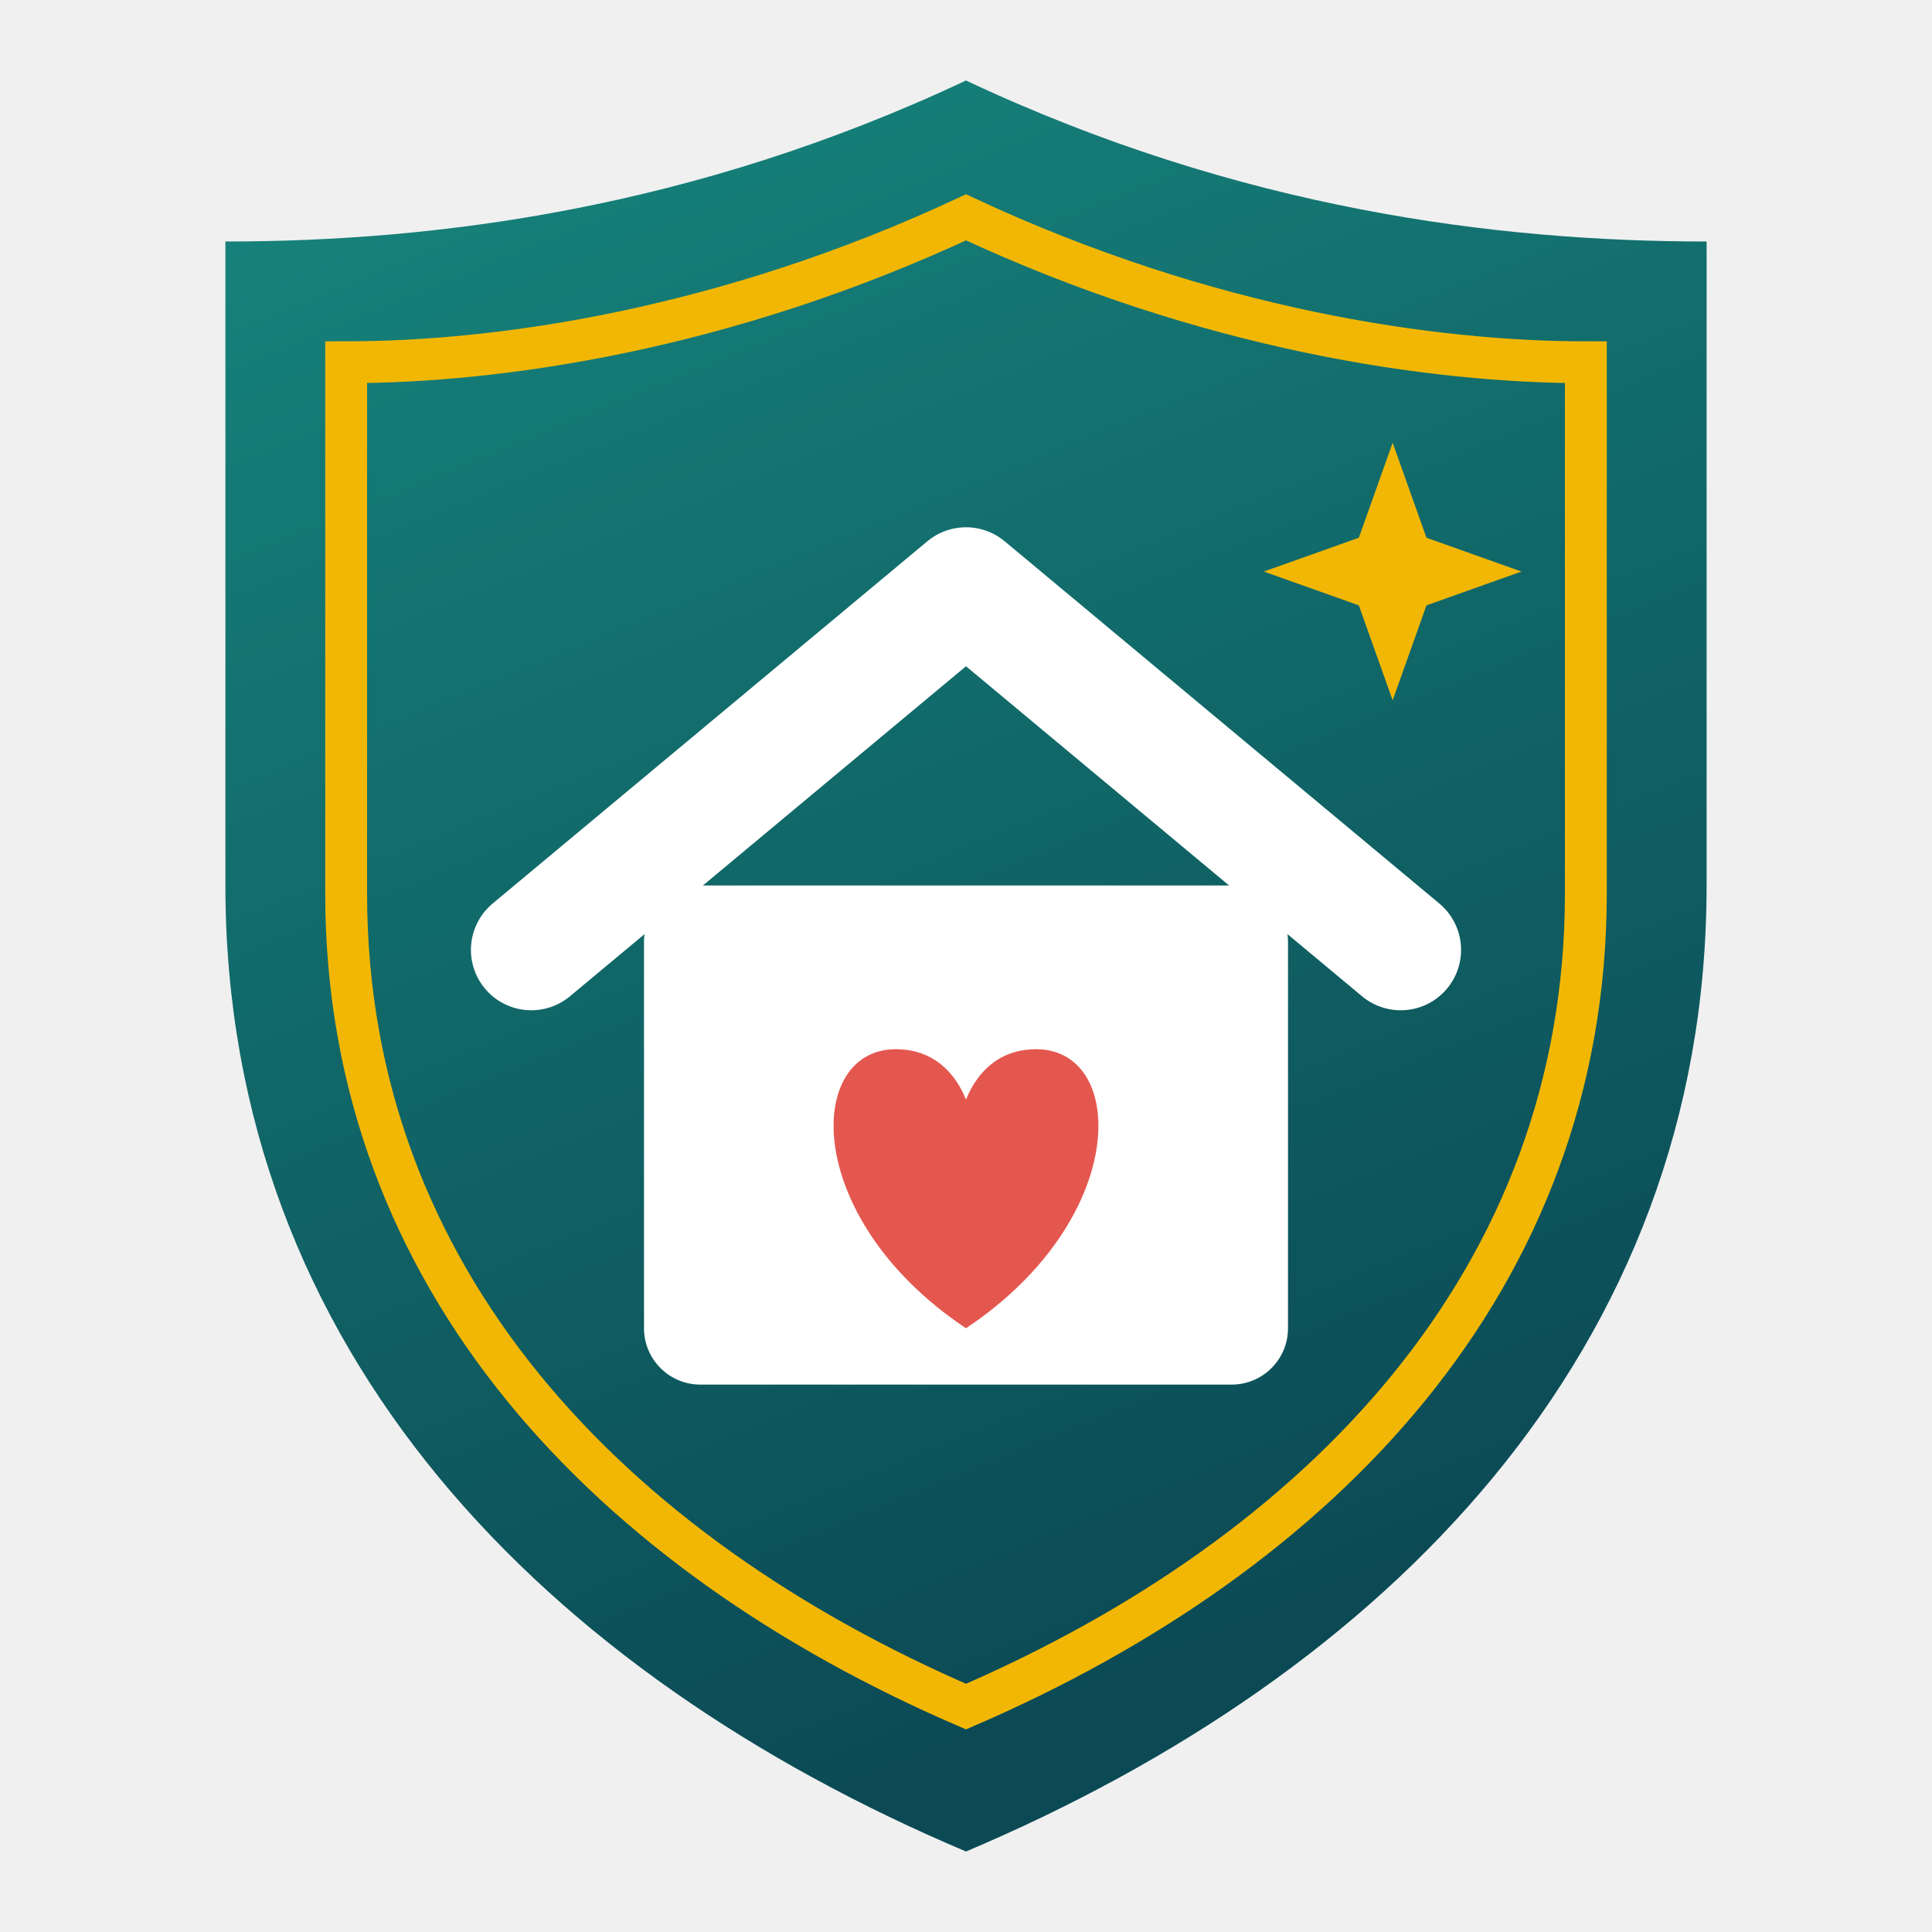
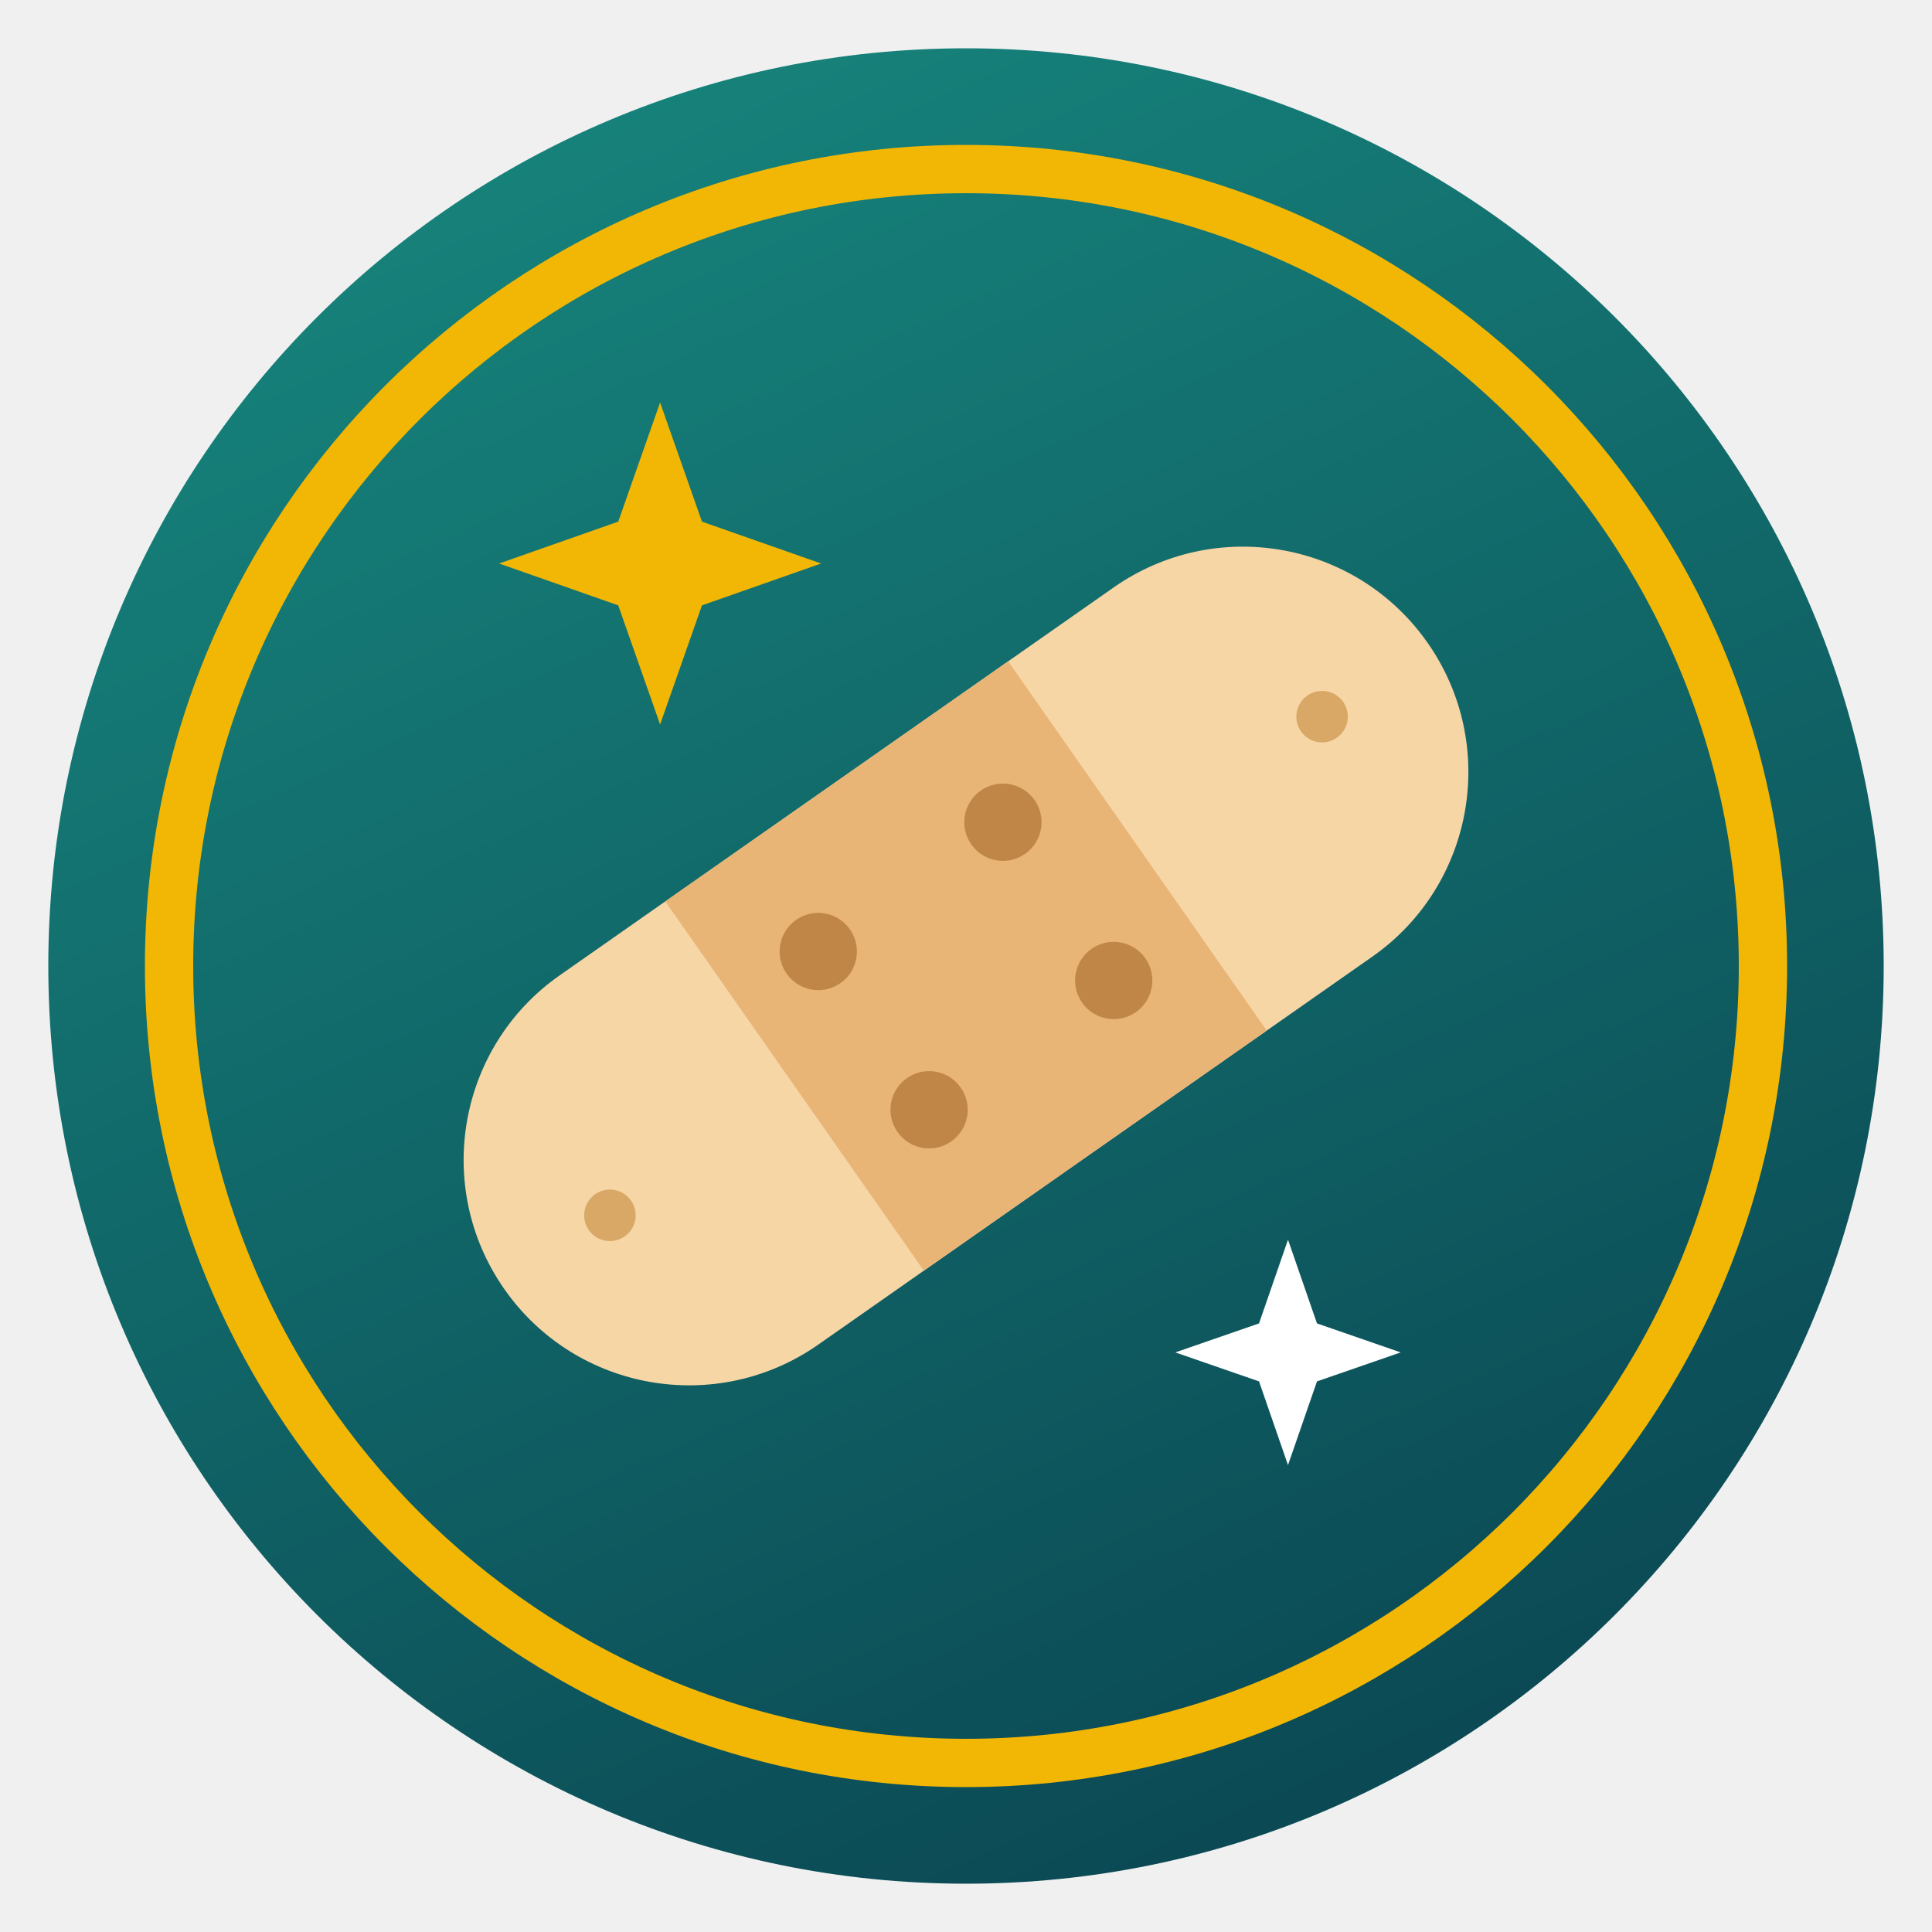
<svg xmlns="http://www.w3.org/2000/svg" viewBox="0 0 120 120" role="img" aria-label="SBI Bakuna Eskwela emblem">
  <defs>
-     <linearGradient id="sbiShield" x1="0" y1="0" x2="0.35" y2="1">
+     <linearGradient id="sbiBadge" x1="0.15" y1="0" x2="0.6" y2="1">
      <stop offset="0" stop-color="#17867D" />
      <stop offset="1" stop-color="#0B4A55" />
    </linearGradient>
  </defs>
-   <path d="M60 5C77 13 93 15 106 15V55C106 84 86 104 60 115C34 104 14 84 14 55V15C27 15 43 13 60 5Z" fill="url(#sbiShield)" />
-   <path d="M60 13.5C75 20.5 89 22.5 98.5 22.5V55.5C98.5 79.5 82 96.5 60 106C38 96.5 21.5 79.5 21.5 55.5V22.5C31 22.5 45 20.5 60 13.5Z" fill="none" stroke="#F2B705" stroke-width="2.6" />
-   <path d="M33 59L60 36.5L87 59" fill="none" stroke="#fff" stroke-width="7.5" stroke-linecap="round" stroke-linejoin="round" />
-   <rect x="40" y="55" width="40" height="31" rx="3.5" fill="#fff" />
-   <path d="M60 82.5C49.5 75.5 50 64.5 56.2 65.2C58.2 65.4 59.4 66.8 60 68.3C60.6 66.8 61.8 65.4 63.8 65.2C70 64.5 70.5 75.5 60 82.5Z" fill="#E4574F" />
-   <path d="M86.5 27.5L88.6 33.4L94.5 35.5L88.6 37.6L86.5 43.5L84.4 37.6L78.5 35.5L84.4 33.4Z" fill="#F2B705" />
+   <circle cx="60" cy="60" r="57" fill="url(#sbiBadge)" />
+   <circle cx="60" cy="60" r="49.5" fill="none" stroke="#F2B705" stroke-width="3" />
+   <g transform="rotate(-35 60 60)">
+     <rect x="25" y="46" width="70" height="28" rx="14" fill="#F7D6A6" />
+     <rect x="47" y="46" width="26" height="28" fill="#E8B577" />
+     <circle cx="53" cy="54" r="2.4" fill="#C08647" />
+     <circle cx="67" cy="54" r="2.4" fill="#C08647" />
+     <circle cx="53" cy="66" r="2.4" fill="#C08647" />
+     <circle cx="67" cy="66" r="2.4" fill="#C08647" />
+     <circle cx="33" cy="60" r="1.6" fill="#D9A867" />
+     <circle cx="87" cy="60" r="1.6" fill="#D9A867" />
+   </g>
+   <path d="M41 25L43.6 32.4L51 35L43.6 37.6L41 45L38.4 37.6L31 35L38.4 32.4Z" fill="#F2B705" />
+   <path d="M80 77L81.8 82.2L87 84L81.8 85.8L80 91L78.2 85.8L73 84L78.2 82.2Z" fill="#FFFFFF" />
</svg>
